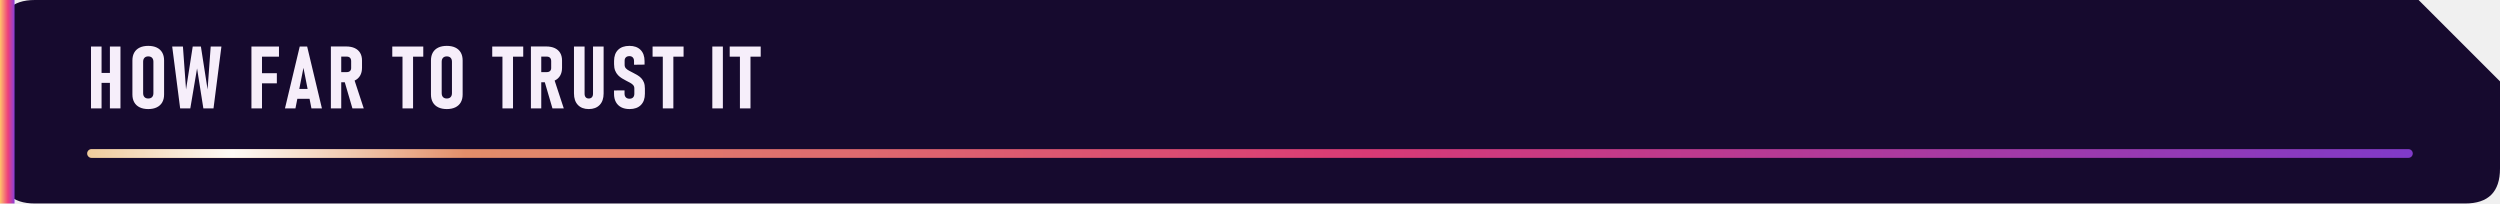
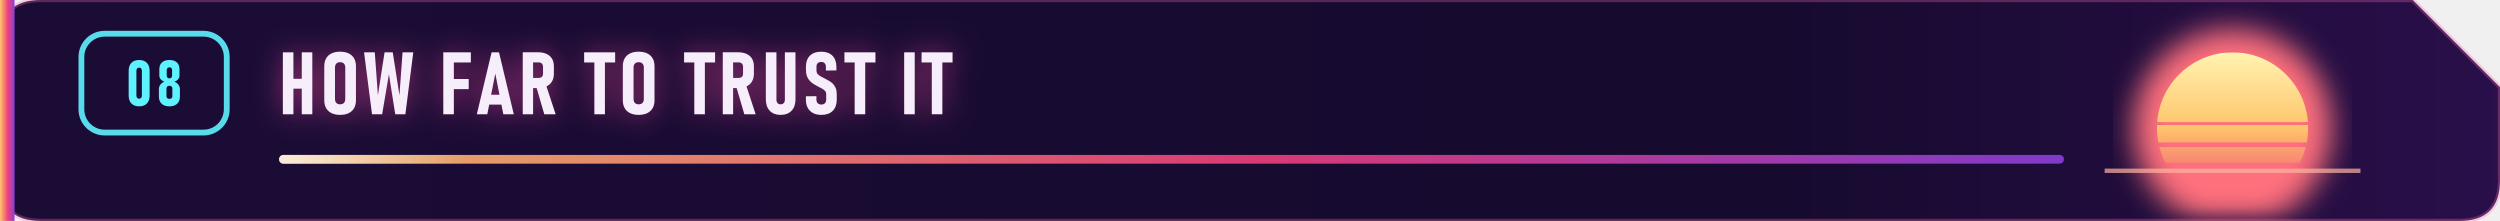
- <svg xmlns="http://www.w3.org/2000/svg" viewBox="0 0 860 70" width="860" height="70" role="img" aria-label="How far to trust it">
+ <svg xmlns="http://www.w3.org/2000/svg" viewBox="0 0 860 76" width="860" height="76" role="img" aria-label="How far to trust it">
  <defs>
    <linearGradient id="ink" x1="0" y1="0" x2="1" y2="0">
      <stop offset="0" stop-color="#ffc46b" />
      <stop offset=".55" stop-color="#ee3f7c" />
      <stop offset="1" stop-color="#8b3fd9" />
    </linearGradient>
+     <linearGradient id="sun" x1="0" y1="0" x2="0" y2="1">
+       <stop offset="0" stop-color="#fff3b0" />
+       <stop offset=".5" stop-color="#ffc46b" />
+       <stop offset="1" stop-color="#ee3f7c" />
+     </linearGradient>
+     <linearGradient id="plate" x1="0" y1="0" x2="1" y2="0">
+       <stop offset="0" stop-color="#1b0c36" />
+       <stop offset=".7" stop-color="#160a2e" />
+       <stop offset="1" stop-color="#2a0f4a" />
+     </linearGradient>
    <linearGradient id="shine" x1="0" y1="0" x2="1" y2="0">
      <stop offset="0" stop-color="#fff" stop-opacity="0" />
      <stop offset=".5" stop-color="#fff" stop-opacity=".95" />
      <stop offset="1" stop-color="#fff" stop-opacity="0" />
    </linearGradient>
+     <filter id="glow" x="-10%" y="-60%" width="120%" height="220%">
+       <feGaussianBlur stdDeviation="5" />
+     </filter>
    <clipPath id="line">
-       <rect x="30" y="51.299" width="800" height="3" rx="1.5" />
+       <rect x="96" y="53.299" width="614" height="3" rx="1.5" />
    </clipPath>
+     <mask id="sm">
+       <circle cx="768" cy="44" r="26" fill="#fff" />
+       <rect x="742" y="58" width="52" height="20" fill="#000" />
+       <rect x="742" y="42" width="52" height="1.0" fill="#000" />
+       <rect x="742" y="49" width="52" height="1.6" fill="#000" />
+       <rect x="742" y="56" width="52" height="2.2" fill="#000" />
+       <rect x="742" y="63" width="52" height="2.8" fill="#000" />
+       <rect x="742" y="70" width="52" height="3.4" fill="#000" />
+     </mask>
  </defs>
  <style>
  .run { animation: run 4.5s ease-in-out infinite; }
  @keyframes run { 0% { transform: translateX(-180px); } 55%, 100% { transform: translateX(900px); } }
-   @media (prefers-reduced-motion: reduce) { * { animation: none !important; } }
+   .on { animation: on 1.4s linear both; }
+   @keyframes on { 0% { opacity: 0; } 10% { opacity: .8; } 14% { opacity: .1; } 22% { opacity: 1; } 26% { opacity: .4; } 34%, 100% { opacity: 1; } }
+   .breathe { animation: breathe 4s ease-in-out infinite alternate; } @keyframes breathe { from { opacity: .35; } to { opacity: .8; } }
+   @media (prefers-reduced-motion: reduce) { .run, .up { animation: none !important; } .up { opacity: 1 !important; } }
</style>
-   <path d="M0,12 Q0,0 12,0 H832 L860,28 V58 Q860,70 848,70 H12 Q0,70 0,58 Z" fill="#160a2e" />
-   <rect x="0" y="0" width="5" height="70" fill="url(#ink)" />
-   <g fill="#f6eefa">
-     <path transform="translate(30.0 16.0)" d="M7.808 21.299V0.0H11.44V21.299ZM1.304 21.299V0.0H4.937V21.299ZM3.032 12.51V9.097H10.166V12.51ZM20.997 21.519Q19.283 21.519 18.06 20.925Q16.836 20.332 16.192 19.211Q15.548 18.091 15.548 16.509V4.79Q15.548 3.193 16.192 2.073Q16.836 0.952 18.06 0.366Q19.283 -0.22 20.997 -0.22Q22.711 -0.22 23.934 0.366Q25.158 0.952 25.802 2.073Q26.446 3.193 26.446 4.79V16.509Q26.446 18.091 25.802 19.211Q25.158 20.332 23.934 20.925Q22.711 21.519 20.997 21.519ZM20.991 17.886Q21.847 17.886 22.308 17.403Q22.77 16.92 22.77 16.04V5.229Q22.77 4.368 22.308 3.883Q21.847 3.398 20.997 3.398Q20.162 3.398 19.701 3.883Q19.239 4.368 19.239 5.229V16.04Q19.239 16.92 19.701 17.403Q20.162 17.886 20.991 17.886ZM33.996 14.78 36.296 0.0H39.108L41.408 14.78L42.478 0.0H46.169L43.444 21.299H39.958L37.79 7.529L35.461 21.299H31.975L29.235 0.0H32.927ZM56.493 21.299V0.0H60.126V21.299ZM58.119 12.656V9.17H65.238V12.656ZM58.119 3.486V0.0H65.971V3.486ZM68.027 21.299 73.11 0.0H75.659L80.742 21.299H77.139L74.385 7.339L71.631 21.299ZM71.484 17.988V14.59H77.285V17.988ZM85.45 12.29V8.804H89.288Q90.006 8.804 90.401 8.43Q90.797 8.057 90.797 7.397V5.024Q90.797 4.292 90.401 3.882Q90.006 3.472 89.288 3.472H85.45V-0.015H89.068Q90.797 -0.015 92.02 0.549Q93.243 1.113 93.888 2.197Q94.532 3.281 94.532 4.819V7.31Q94.532 8.892 93.888 10.005Q93.243 11.118 92.02 11.704Q90.797 12.29 89.068 12.29ZM83.824 21.299V-0.015H87.384V21.299ZM91.236 21.299 88.409 11.631 91.734 10.957 95.133 21.299ZM108.46 21.299V1.787H112.093V21.299ZM104.944 3.486V0.0H115.608V3.486ZM123.7 21.519Q121.986 21.519 120.763 20.925Q119.54 20.332 118.895 19.211Q118.251 18.091 118.251 16.509V4.79Q118.251 3.193 118.895 2.073Q119.54 0.952 120.763 0.366Q121.986 -0.22 123.7 -0.22Q125.414 -0.22 126.638 0.366Q127.861 0.952 128.505 2.073Q129.149 3.193 129.149 4.79V16.509Q129.149 18.091 128.505 19.211Q127.861 20.332 126.638 20.925Q125.414 21.519 123.7 21.519ZM123.694 17.886Q124.55 17.886 125.011 17.403Q125.473 16.92 125.473 16.04V5.229Q125.473 4.368 125.012 3.883Q124.551 3.398 123.7 3.398Q122.865 3.398 122.404 3.883Q121.942 4.368 121.942 5.229V16.04Q121.942 16.92 122.404 17.403Q122.865 17.886 123.694 17.886ZM142.843 21.299V1.787H146.476V21.299ZM139.327 3.486V0.0H149.991V3.486ZM154.26 12.29V8.804H158.098Q158.815 8.804 159.211 8.43Q159.606 8.057 159.606 7.397V5.024Q159.606 4.292 159.211 3.882Q158.815 3.472 158.098 3.472H154.26V-0.015H157.878Q159.606 -0.015 160.83 0.549Q162.053 1.113 162.697 2.197Q163.342 3.281 163.342 4.819V7.31Q163.342 8.892 162.697 10.005Q162.053 11.118 160.83 11.704Q159.606 12.29 157.878 12.29ZM152.634 21.299V-0.015H156.193V21.299ZM160.046 21.299 157.219 11.631 160.544 10.957 163.942 21.299ZM172.532 21.519Q170.151 21.519 168.8 20.105Q167.449 18.691 167.449 16.143V0.0H171.097V16.245Q171.097 17.021 171.477 17.454Q171.856 17.886 172.532 17.886Q173.221 17.886 173.609 17.454Q173.997 17.021 173.997 16.245V0.0H177.645V16.143Q177.645 18.691 176.286 20.105Q174.927 21.519 172.532 21.519ZM186.571 21.519Q184.887 21.519 183.693 20.896Q182.499 20.273 181.862 19.102Q181.225 17.93 181.225 16.26V15.117L184.843 15.088V16.23Q184.843 17.036 185.297 17.498Q185.751 17.959 186.557 17.959Q187.348 17.959 187.78 17.505Q188.212 17.051 188.212 16.26V14.399Q188.212 13.74 187.824 13.293Q187.436 12.847 186.791 12.488Q186.146 12.129 185.399 11.763Q184.682 11.396 183.942 10.942Q183.202 10.488 182.594 9.851Q181.986 9.214 181.613 8.291Q181.239 7.368 181.239 6.064V4.966Q181.239 2.505 182.624 1.143Q184.008 -0.22 186.527 -0.22Q188.974 -0.22 190.351 1.157Q191.728 2.534 191.728 5.024V6.226L188.109 6.27V5.054Q188.109 4.233 187.692 3.772Q187.274 3.311 186.527 3.311Q185.736 3.311 185.304 3.728Q184.872 4.146 184.872 4.878V6.299Q184.872 7.046 185.319 7.522Q185.766 7.998 186.476 8.357Q187.187 8.716 187.978 9.141Q188.666 9.492 189.347 9.902Q190.028 10.312 190.592 10.898Q191.156 11.484 191.5 12.349Q191.845 13.213 191.845 14.487V16.26Q191.845 18.75 190.46 20.134Q189.076 21.519 186.571 21.519ZM198.003 21.299V1.787H201.636V21.299ZM194.487 3.486V0.0H205.151V3.486ZM218.669 0.0V21.299H215.036V0.0ZM224.534 21.299V1.787H228.167V21.299ZM221.019 3.486V0.0H231.683V3.486Z" />
+   <path d="M0,14 Q0,0 14,0 H830 L860,30 V62 Q860,76 846,76 H14 Q0,76 0,62 Z" fill="url(#plate)" />
+   <path d="M0,14 Q0,0 14,0 H830 L860,30 V62 Q860,76 846,76 H14 Q0,76 0,62 Z" fill="none" stroke="#ff6fb5" stroke-opacity=".28" stroke-width="1.5" />
+   <rect x="0" y="0" width="5" height="76" fill="url(#ink)" />
+   <circle class="breathe" cx="768" cy="44" r="34" fill="#ff6f7d" filter="url(#glow)" />
+   <rect x="742" y="18" width="52" height="52" fill="url(#sun)" mask="url(#sm)" />
+   <rect x="724" y="58" width="88" height="1.5" fill="#ffb3a0" opacity=".7" />
+   <g class="on">
+     <rect x="28" y="11.6" width="50" height="34" rx="8" fill="none" stroke="#5ef2ff" stroke-width="2" opacity=".9" />
+     <g fill="#5ef2ff" transform="translate(43.3 20.8)">
+       <path transform="translate(0.0 0.0)" d="M4.566 15.78Q2.847 15.78 1.901 14.797Q0.956 13.814 0.956 12.021V3.599Q0.956 1.805 1.902 0.822Q2.848 -0.161 4.565 -0.161Q6.283 -0.161 7.229 0.822Q8.175 1.805 8.175 3.599V12.021Q8.175 13.814 7.229 14.797Q6.284 15.78 4.566 15.78ZM4.569 13.159Q5.006 13.159 5.258 12.858Q5.511 12.558 5.511 12.021V3.599Q5.511 3.062 5.256 2.761Q5.002 2.46 4.569 2.46Q4.136 2.46 3.878 2.761Q3.62 3.062 3.62 3.599V12.021Q3.62 12.558 3.876 12.858Q4.133 13.159 4.569 13.159ZM14.973 15.78Q13.834 15.78 13.023 15.377Q12.212 14.975 11.783 14.207Q11.353 13.438 11.353 12.354V9.883Q11.353 9.034 11.841 8.357Q12.33 7.681 13.212 7.305Q12.406 6.993 11.955 6.445Q11.504 5.897 11.504 5.221V3.029Q11.504 1.504 12.422 0.671Q13.34 -0.161 14.973 -0.161Q16.628 -0.161 17.536 0.671Q18.443 1.504 18.443 3.029V5.221Q18.443 5.908 17.987 6.451Q17.53 6.993 16.703 7.305Q17.606 7.681 18.1 8.357Q18.593 9.034 18.593 9.883V12.354Q18.593 13.438 18.164 14.207Q17.734 14.975 16.929 15.377Q16.123 15.78 14.973 15.78ZM14.973 13.213Q15.457 13.213 15.725 12.964Q15.994 12.716 15.994 12.289V9.679Q15.994 9.217 15.726 8.959Q15.458 8.701 14.974 8.701Q14.501 8.701 14.232 8.96Q13.964 9.219 13.964 9.689V12.311Q13.964 12.74 14.237 12.977Q14.51 13.213 14.973 13.213ZM14.977 6.166Q15.414 6.166 15.655 5.881Q15.897 5.597 15.897 5.103V3.319Q15.897 2.867 15.654 2.61Q15.411 2.353 14.977 2.353Q14.544 2.353 14.297 2.611Q14.049 2.869 14.049 3.33V5.124Q14.049 5.623 14.295 5.895Q14.54 6.166 14.977 6.166Z" />
+     </g>
+     <g fill="#ff4fa3" opacity=".55" filter="url(#glow)">
+       <path transform="translate(96.0 18.0)" d="M7.808 21.299V0.0H11.44V21.299ZM1.304 21.299V0.0H4.937V21.299ZM3.032 12.51V9.097H10.166V12.51ZM20.997 21.519Q19.283 21.519 18.06 20.925Q16.836 20.332 16.192 19.211Q15.548 18.091 15.548 16.509V4.79Q15.548 3.193 16.192 2.073Q16.836 0.952 18.06 0.366Q19.283 -0.22 20.997 -0.22Q22.711 -0.22 23.934 0.366Q25.158 0.952 25.802 2.073Q26.446 3.193 26.446 4.79V16.509Q26.446 18.091 25.802 19.211Q25.158 20.332 23.934 20.925Q22.711 21.519 20.997 21.519ZM20.991 17.886Q21.847 17.886 22.308 17.403Q22.77 16.92 22.77 16.04V5.229Q22.77 4.368 22.308 3.883Q21.847 3.398 20.997 3.398Q20.162 3.398 19.701 3.883Q19.239 4.368 19.239 5.229V16.04Q19.239 16.92 19.701 17.403Q20.162 17.886 20.991 17.886ZM33.996 14.78 36.296 0.0H39.108L41.408 14.78L42.478 0.0H46.169L43.444 21.299H39.958L37.79 7.529L35.461 21.299H31.975L29.235 0.0H32.927ZM56.493 21.299V0.0H60.126V21.299ZM58.119 12.656V9.17H65.238V12.656ZM58.119 3.486V0.0H65.971V3.486ZM68.027 21.299 73.11 0.0H75.659L80.742 21.299H77.139L74.385 7.339L71.631 21.299ZM71.484 17.988V14.59H77.285V17.988ZM85.45 12.29V8.804H89.288Q90.006 8.804 90.401 8.43Q90.797 8.057 90.797 7.397V5.024Q90.797 4.292 90.401 3.882Q90.006 3.472 89.288 3.472H85.45V-0.015H89.068Q90.797 -0.015 92.02 0.549Q93.243 1.113 93.888 2.197Q94.532 3.281 94.532 4.819V7.31Q94.532 8.892 93.888 10.005Q93.243 11.118 92.02 11.704Q90.797 12.29 89.068 12.29ZM83.824 21.299V-0.015H87.384V21.299ZM91.236 21.299 88.409 11.631 91.734 10.957 95.133 21.299ZM108.46 21.299V1.787H112.093V21.299ZM104.944 3.486V0.0H115.608V3.486ZM123.7 21.519Q121.986 21.519 120.763 20.925Q119.54 20.332 118.895 19.211Q118.251 18.091 118.251 16.509V4.79Q118.251 3.193 118.895 2.073Q119.54 0.952 120.763 0.366Q121.986 -0.22 123.7 -0.22Q125.414 -0.22 126.638 0.366Q127.861 0.952 128.505 2.073Q129.149 3.193 129.149 4.79V16.509Q129.149 18.091 128.505 19.211Q127.861 20.332 126.638 20.925Q125.414 21.519 123.7 21.519ZM123.694 17.886Q124.55 17.886 125.011 17.403Q125.473 16.92 125.473 16.04V5.229Q125.473 4.368 125.012 3.883Q124.551 3.398 123.7 3.398Q122.865 3.398 122.404 3.883Q121.942 4.368 121.942 5.229V16.04Q121.942 16.92 122.404 17.403Q122.865 17.886 123.694 17.886ZM142.843 21.299V1.787H146.476V21.299ZM139.327 3.486V0.0H149.991V3.486ZM154.26 12.29V8.804H158.098Q158.815 8.804 159.211 8.43Q159.606 8.057 159.606 7.397V5.024Q159.606 4.292 159.211 3.882Q158.815 3.472 158.098 3.472H154.26V-0.015H157.878Q159.606 -0.015 160.83 0.549Q162.053 1.113 162.697 2.197Q163.342 3.281 163.342 4.819V7.31Q163.342 8.892 162.697 10.005Q162.053 11.118 160.83 11.704Q159.606 12.29 157.878 12.29ZM152.634 21.299V-0.015H156.193V21.299ZM160.046 21.299 157.219 11.631 160.544 10.957 163.942 21.299ZM172.532 21.519Q170.151 21.519 168.8 20.105Q167.449 18.691 167.449 16.143V0.0H171.097V16.245Q171.097 17.021 171.477 17.454Q171.856 17.886 172.532 17.886Q173.221 17.886 173.609 17.454Q173.997 17.021 173.997 16.245V0.0H177.645V16.143Q177.645 18.691 176.286 20.105Q174.927 21.519 172.532 21.519ZM186.571 21.519Q184.887 21.519 183.693 20.896Q182.499 20.273 181.862 19.102Q181.225 17.93 181.225 16.26V15.117L184.843 15.088V16.23Q184.843 17.036 185.297 17.498Q185.751 17.959 186.557 17.959Q187.348 17.959 187.78 17.505Q188.212 17.051 188.212 16.26V14.399Q188.212 13.74 187.824 13.293Q187.436 12.847 186.791 12.488Q186.146 12.129 185.399 11.763Q184.682 11.396 183.942 10.942Q183.202 10.488 182.594 9.851Q181.986 9.214 181.613 8.291Q181.239 7.368 181.239 6.064V4.966Q181.239 2.505 182.624 1.143Q184.008 -0.22 186.527 -0.22Q188.974 -0.22 190.351 1.157Q191.728 2.534 191.728 5.024V6.226L188.109 6.27V5.054Q188.109 4.233 187.692 3.772Q187.274 3.311 186.527 3.311Q185.736 3.311 185.304 3.728Q184.872 4.146 184.872 4.878V6.299Q184.872 7.046 185.319 7.522Q185.766 7.998 186.476 8.357Q187.187 8.716 187.978 9.141Q188.666 9.492 189.347 9.902Q190.028 10.312 190.592 10.898Q191.156 11.484 191.5 12.349Q191.845 13.213 191.845 14.487V16.26Q191.845 18.75 190.46 20.134Q189.076 21.519 186.571 21.519ZM198.003 21.299V1.787H201.636V21.299ZM194.487 3.486V0.0H205.151V3.486ZM218.669 0.0V21.299H215.036V0.0ZM224.534 21.299V1.787H228.167V21.299ZM221.019 3.486V0.0H231.683V3.486Z" />
+     </g>
+     <g fill="#f6eefa">
+       <path transform="translate(96.0 18.0)" d="M7.808 21.299V0.0H11.44V21.299ZM1.304 21.299V0.0H4.937V21.299ZM3.032 12.51V9.097H10.166V12.51ZM20.997 21.519Q19.283 21.519 18.06 20.925Q16.836 20.332 16.192 19.211Q15.548 18.091 15.548 16.509V4.79Q15.548 3.193 16.192 2.073Q16.836 0.952 18.06 0.366Q19.283 -0.22 20.997 -0.22Q22.711 -0.22 23.934 0.366Q25.158 0.952 25.802 2.073Q26.446 3.193 26.446 4.79V16.509Q26.446 18.091 25.802 19.211Q25.158 20.332 23.934 20.925Q22.711 21.519 20.997 21.519ZM20.991 17.886Q21.847 17.886 22.308 17.403Q22.77 16.92 22.77 16.04V5.229Q22.77 4.368 22.308 3.883Q21.847 3.398 20.997 3.398Q20.162 3.398 19.701 3.883Q19.239 4.368 19.239 5.229V16.04Q19.239 16.92 19.701 17.403Q20.162 17.886 20.991 17.886ZM33.996 14.78 36.296 0.0H39.108L41.408 14.78L42.478 0.0H46.169L43.444 21.299H39.958L37.79 7.529L35.461 21.299H31.975L29.235 0.0H32.927ZM56.493 21.299V0.0H60.126V21.299ZM58.119 12.656V9.17H65.238V12.656ZM58.119 3.486V0.0H65.971V3.486ZM68.027 21.299 73.11 0.0H75.659L80.742 21.299H77.139L74.385 7.339L71.631 21.299ZM71.484 17.988V14.59H77.285V17.988ZM85.45 12.29V8.804H89.288Q90.006 8.804 90.401 8.43Q90.797 8.057 90.797 7.397V5.024Q90.797 4.292 90.401 3.882Q90.006 3.472 89.288 3.472H85.45V-0.015H89.068Q90.797 -0.015 92.02 0.549Q93.243 1.113 93.888 2.197Q94.532 3.281 94.532 4.819V7.31Q94.532 8.892 93.888 10.005Q93.243 11.118 92.02 11.704Q90.797 12.29 89.068 12.29ZM83.824 21.299V-0.015H87.384V21.299ZM91.236 21.299 88.409 11.631 91.734 10.957 95.133 21.299ZM108.46 21.299V1.787H112.093V21.299ZM104.944 3.486V0.0H115.608V3.486ZM123.7 21.519Q121.986 21.519 120.763 20.925Q119.54 20.332 118.895 19.211Q118.251 18.091 118.251 16.509V4.79Q118.251 3.193 118.895 2.073Q119.54 0.952 120.763 0.366Q121.986 -0.22 123.7 -0.22Q125.414 -0.22 126.638 0.366Q127.861 0.952 128.505 2.073Q129.149 3.193 129.149 4.79V16.509Q129.149 18.091 128.505 19.211Q127.861 20.332 126.638 20.925Q125.414 21.519 123.7 21.519ZM123.694 17.886Q124.55 17.886 125.011 17.403Q125.473 16.92 125.473 16.04V5.229Q125.473 4.368 125.012 3.883Q124.551 3.398 123.7 3.398Q122.865 3.398 122.404 3.883Q121.942 4.368 121.942 5.229V16.04Q121.942 16.92 122.404 17.403Q122.865 17.886 123.694 17.886ZM142.843 21.299V1.787H146.476V21.299ZM139.327 3.486V0.0H149.991V3.486ZM154.26 12.29V8.804H158.098Q158.815 8.804 159.211 8.43Q159.606 8.057 159.606 7.397V5.024Q159.606 4.292 159.211 3.882Q158.815 3.472 158.098 3.472H154.26V-0.015H157.878Q159.606 -0.015 160.83 0.549Q162.053 1.113 162.697 2.197Q163.342 3.281 163.342 4.819V7.31Q163.342 8.892 162.697 10.005Q162.053 11.118 160.83 11.704Q159.606 12.29 157.878 12.29ZM152.634 21.299V-0.015H156.193V21.299ZM160.046 21.299 157.219 11.631 160.544 10.957 163.942 21.299ZM172.532 21.519Q170.151 21.519 168.8 20.105Q167.449 18.691 167.449 16.143V0.0H171.097V16.245Q171.097 17.021 171.477 17.454Q171.856 17.886 172.532 17.886Q173.221 17.886 173.609 17.454Q173.997 17.021 173.997 16.245V0.0H177.645V16.143Q177.645 18.691 176.286 20.105Q174.927 21.519 172.532 21.519ZM186.571 21.519Q184.887 21.519 183.693 20.896Q182.499 20.273 181.862 19.102Q181.225 17.93 181.225 16.26V15.117L184.843 15.088V16.23Q184.843 17.036 185.297 17.498Q185.751 17.959 186.557 17.959Q187.348 17.959 187.78 17.505Q188.212 17.051 188.212 16.26V14.399Q188.212 13.74 187.824 13.293Q187.436 12.847 186.791 12.488Q186.146 12.129 185.399 11.763Q184.682 11.396 183.942 10.942Q183.202 10.488 182.594 9.851Q181.986 9.214 181.613 8.291Q181.239 7.368 181.239 6.064V4.966Q181.239 2.505 182.624 1.143Q184.008 -0.22 186.527 -0.22Q188.974 -0.22 190.351 1.157Q191.728 2.534 191.728 5.024V6.226L188.109 6.27V5.054Q188.109 4.233 187.692 3.772Q187.274 3.311 186.527 3.311Q185.736 3.311 185.304 3.728Q184.872 4.146 184.872 4.878V6.299Q184.872 7.046 185.319 7.522Q185.766 7.998 186.476 8.357Q187.187 8.716 187.978 9.141Q188.666 9.492 189.347 9.902Q190.028 10.312 190.592 10.898Q191.156 11.484 191.5 12.349Q191.845 13.213 191.845 14.487V16.26Q191.845 18.75 190.46 20.134Q189.076 21.519 186.571 21.519ZM198.003 21.299V1.787H201.636V21.299ZM194.487 3.486V0.0H205.151V3.486ZM218.669 0.0V21.299H215.036V0.0ZM224.534 21.299V1.787H228.167V21.299ZM221.019 3.486V0.0H231.683V3.486Z" />
+     </g>
  </g>
-   <rect x="30" y="51.299" width="800" height="3" rx="1.5" fill="url(#ink)" opacity=".9" />
+   <rect x="96" y="53.299" width="614" height="3" rx="1.5" fill="url(#ink)" opacity=".9" />
  <g clip-path="url(#line)">
-     <rect class="run" x="0" y="49.299" width="160" height="7" fill="url(#shine)" />
+     <rect class="run" x="0" y="51.299" width="160" height="7" fill="url(#shine)" />
  </g>
</svg>
